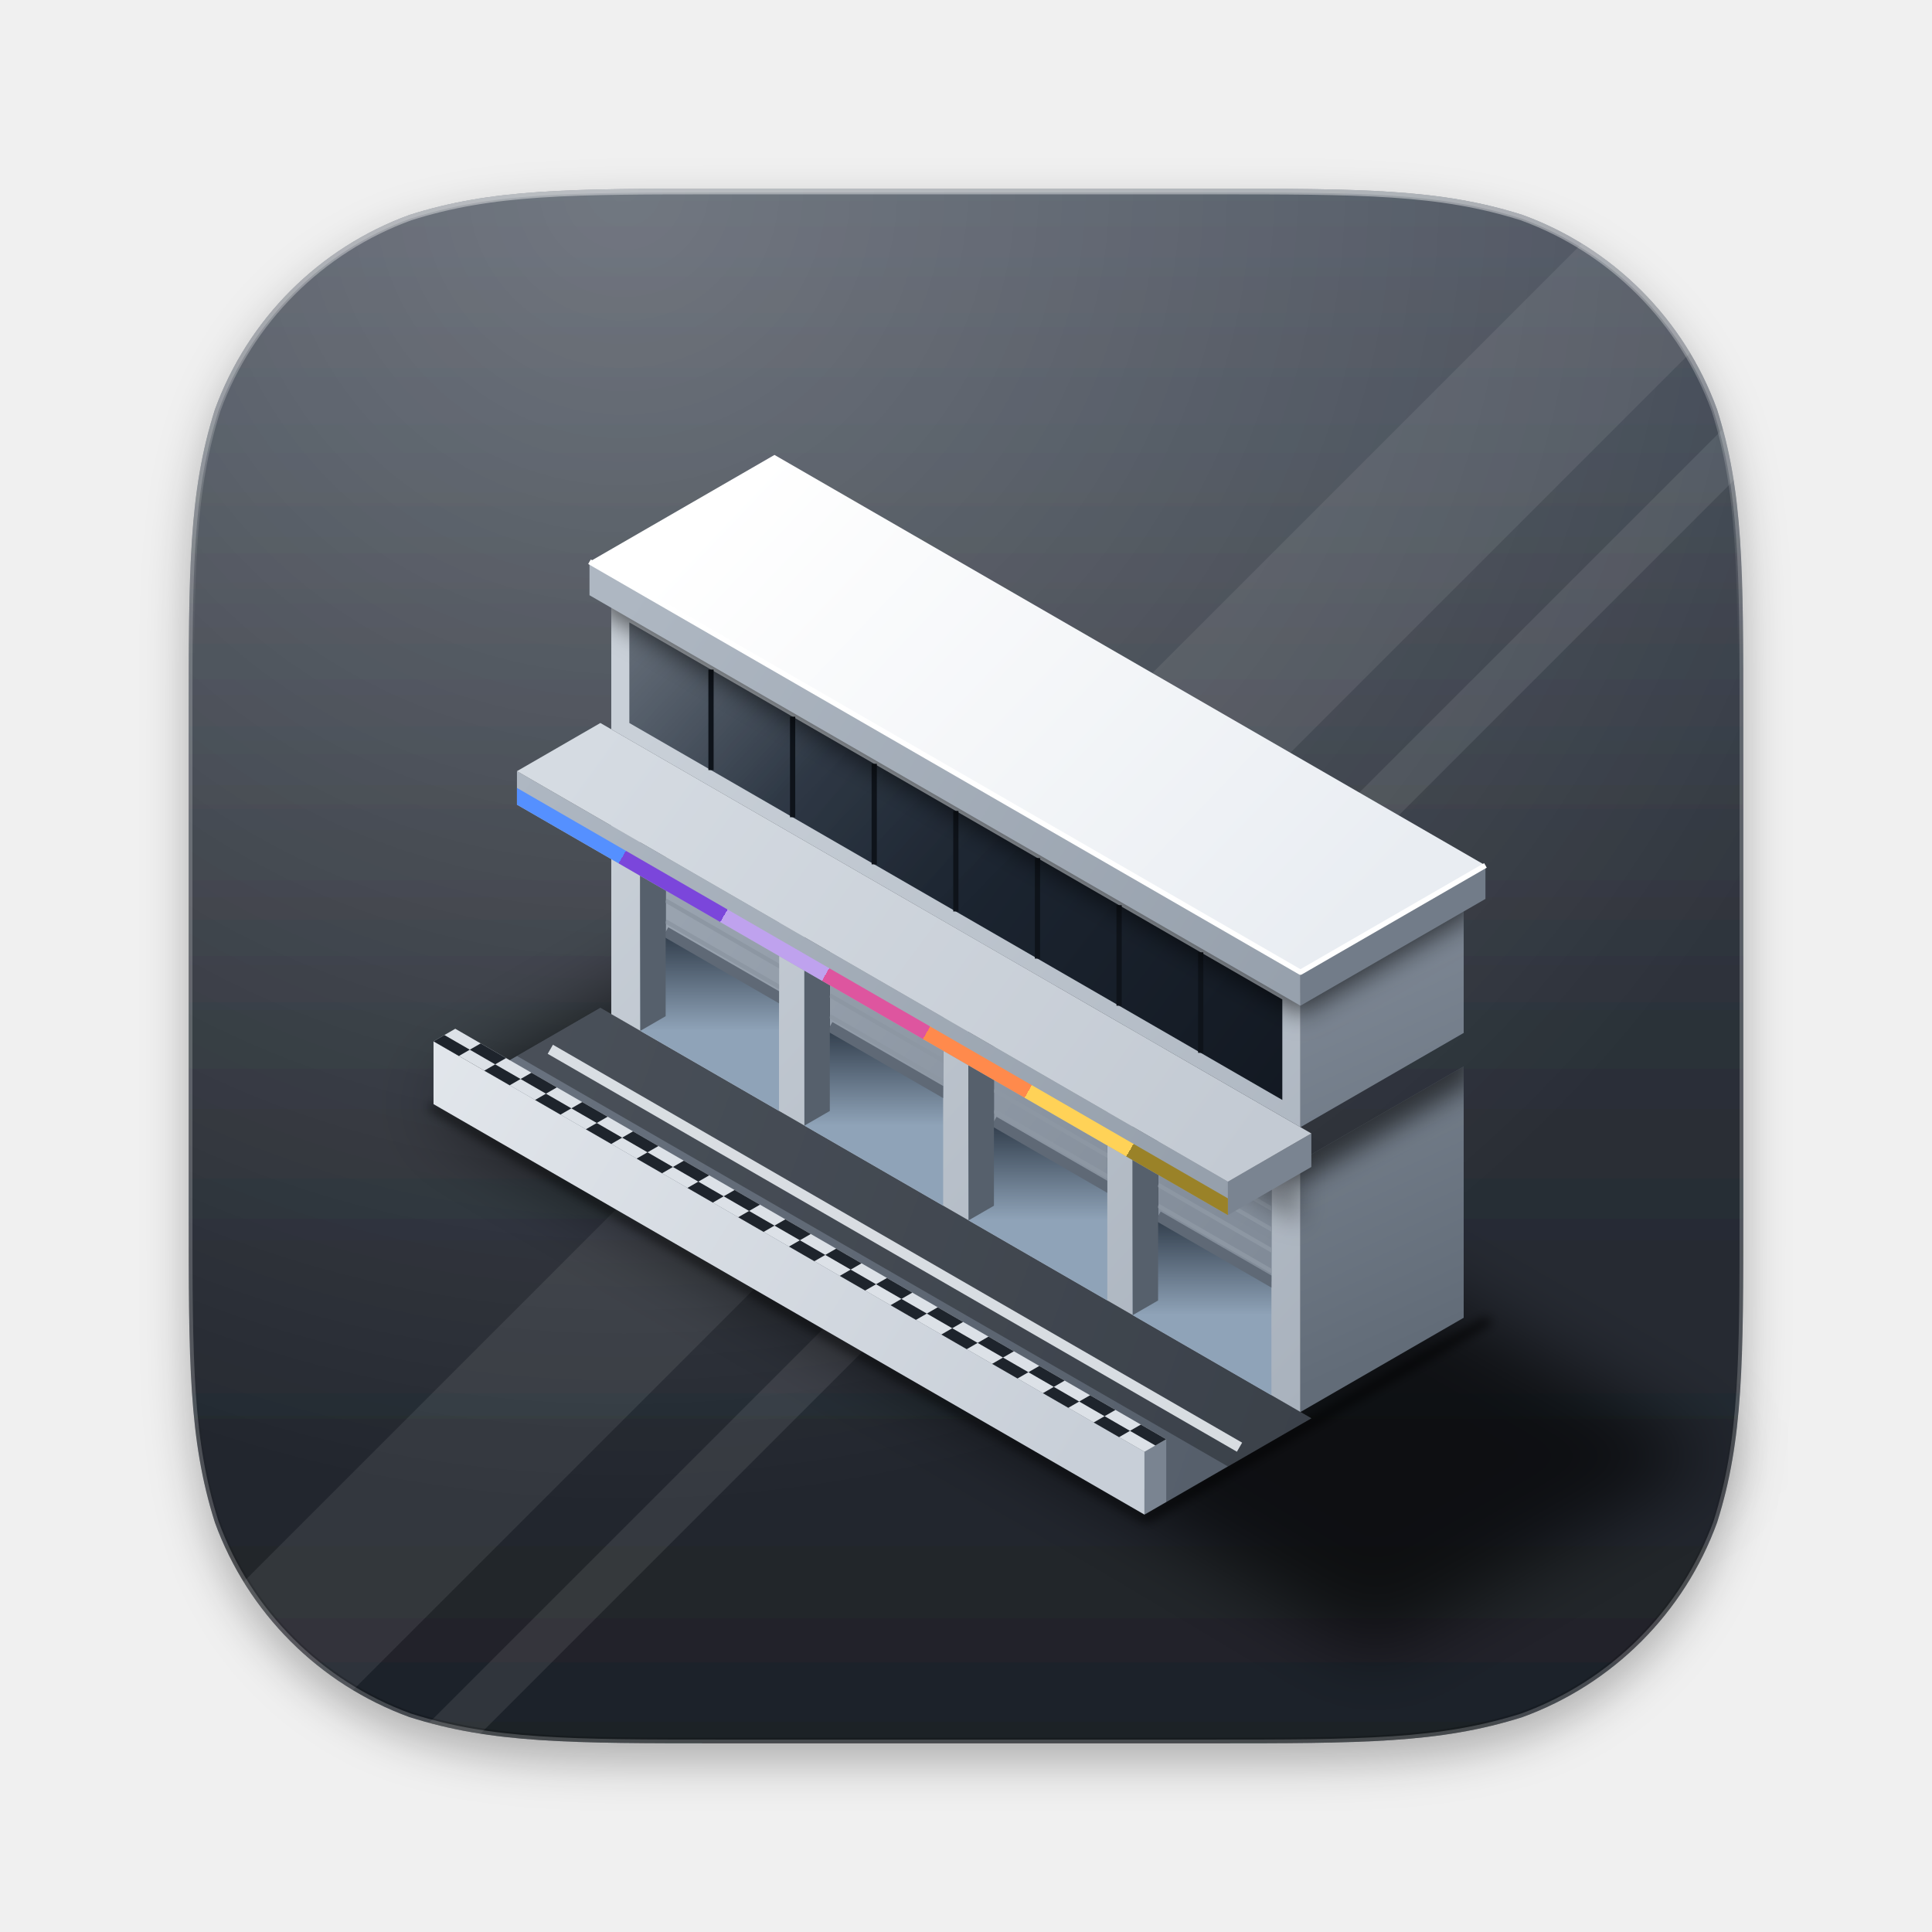
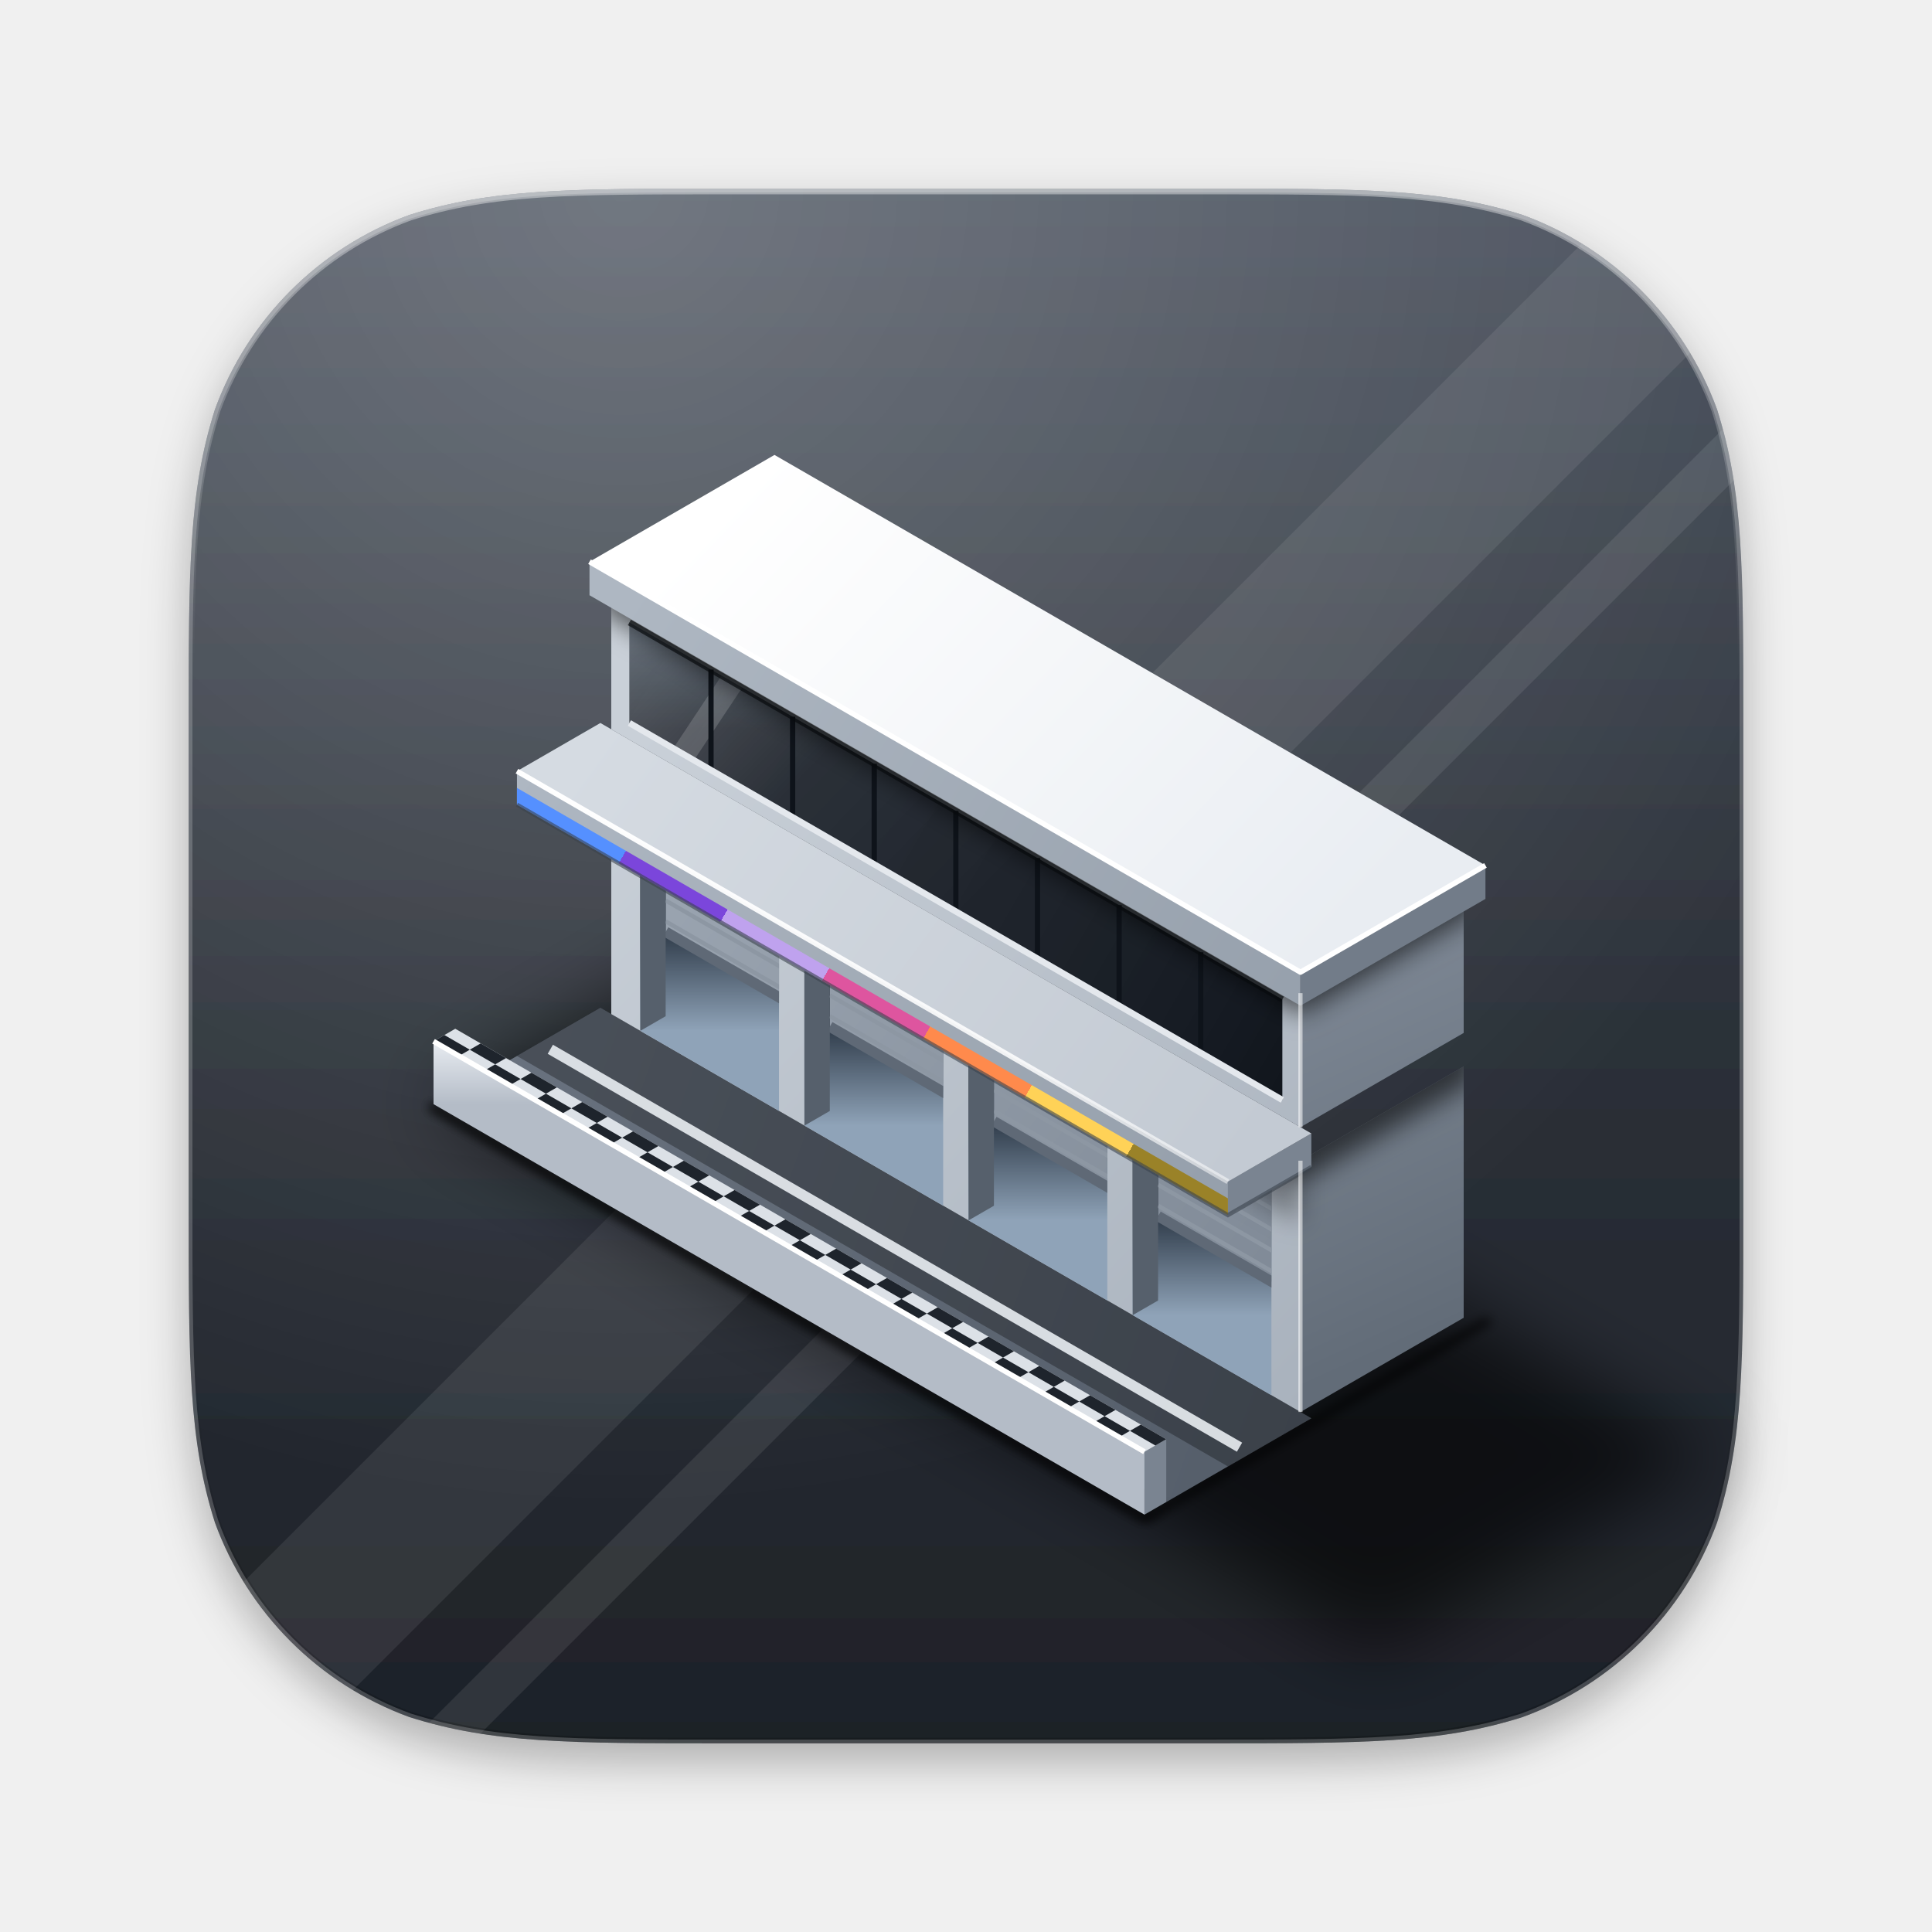
<svg xmlns="http://www.w3.org/2000/svg" width="1024" height="1024" viewBox="0 0 1024 1024">
  <defs>
    <linearGradient id="k0bg" x1="0" y1="100" x2="0" y2="924" gradientUnits="userSpaceOnUse">
      <stop offset="0" stop-color="#4A525E" />
      <stop offset="0.55" stop-color="#2B3038" />
      <stop offset="1" stop-color="#1E2228" />
    </linearGradient>
    <radialGradient id="k0sheen" cx="330.72" cy="100" r="700.4" gradientUnits="userSpaceOnUse">
      <stop offset="0" stop-color="#FFFFFF" stop-opacity="0.22" />
      <stop offset="1" stop-color="#FFFFFF" stop-opacity="0" />
    </radialGradient>
    <linearGradient id="k0edge" x1="0" y1="100" x2="0" y2="924" gradientUnits="userSpaceOnUse">
      <stop offset="0" stop-color="#FFFFFF" stop-opacity="0.4" />
      <stop offset="0.3" stop-color="#FFFFFF" stop-opacity="0" />
      <stop offset="0.75" stop-color="#000000" stop-opacity="0" />
      <stop offset="1" stop-color="#000000" stop-opacity="0.18" />
    </linearGradient>
    <clipPath id="k0clip">
      <path d="M383.41 100H640.59C722.19 100 763 100 806.92 113.89C854.88 131.34 892.66 169.12 910.11 217.08C924 261 924 301.81 924 383.41V640.59C924 722.19 924 763 910.11 806.92C892.66 854.88 854.88 892.66 806.92 910.11C763 924 722.19 924 640.59 924H383.41C301.81 924 261 924 217.08 910.11C169.12 892.66 131.34 854.88 113.89 806.92C100 763 100 722.19 100 640.59V383.41C100 301.81 100 261 113.89 217.08C131.34 169.12 169.12 131.34 217.08 113.89C261 100 301.81 100 383.41 100Z" />
    </clipPath>
    <filter id="k0gs" x="-20%" y="-20%" width="140%" height="140%">
      <feDropShadow dx="0" dy="10" stdDeviation="12" flood-color="#07080A" flood-opacity="0.32" />
    </filter>
    <filter id="k0ts" color-interpolation-filters="sRGB" x="-10%" y="-10%" width="120%" height="125%">
      <feDropShadow dx="0" dy="10" stdDeviation="12" flood-color="#000" flood-opacity="0.28" />
    </filter>
    <linearGradient id="k0btop" gradientUnits="userSpaceOnUse" x1="72.75" y1="-264" x2="329.09" y2="-20">
      <stop offset="0" stop-color="#FFFFFF" />
      <stop offset="1" stop-color="#E9EDF2" />
    </linearGradient>
    <linearGradient id="k0bfront" gradientUnits="userSpaceOnUse" x1="0" y1="-120" x2="329.09" y2="190">
      <stop offset="0" stop-color="#C9D0D8" />
      <stop offset="1" stop-color="#A9B2BD" />
    </linearGradient>
    <linearGradient id="k0bend" gradientUnits="userSpaceOnUse" x1="329.09" y1="-26" x2="407.03" y2="145">
      <stop offset="0" stop-color="#7E8895" />
      <stop offset="1" stop-color="#626C78" />
    </linearGradient>
    <linearGradient id="k0bcnpTop" gradientUnits="userSpaceOnUse" x1="-5.2" y1="-139" x2="294.45" y2="80">
      <stop offset="0" stop-color="#D5DBE2" />
      <stop offset="1" stop-color="#C3CAD3" />
    </linearGradient>
    <linearGradient id="k0bcnpFront" gradientUnits="userSpaceOnUse" x1="-45.03" y1="-116" x2="294.45" y2="96">
      <stop offset="0" stop-color="#E4E8ED" />
      <stop offset="1" stop-color="#C8CFD8" />
    </linearGradient>
    <linearGradient id="k0bedge" gradientUnits="userSpaceOnUse" x1="-45.03" y1="-116" x2="294.45" y2="96">
      <stop offset="0" stop-color="#AEB7C2" />
      <stop offset="1" stop-color="#959FAB" />
    </linearGradient>
-     <linearGradient id="k0bglass" gradientUnits="userSpaceOnUse" x1="0" y1="-200" x2="329.09" y2="54">
-       <stop offset="0" stop-color="#34404F" />
-       <stop offset="0.5" stop-color="#1C2531" />
+     <linearGradient id="k0bglass" gradientUnits="userSpaceOnUse" x1="0" y1="-200" x2="0" y2="-136">
+       <stop offset="0" stop-color="#4A5B70" />
+       <stop offset="0.45" stop-color="#222D3A" />
      <stop offset="1" stop-color="#121821" />
+     </linearGradient>
+     <linearGradient id="k0bglassL" gradientUnits="userSpaceOnUse" x1="0" y1="-136" x2="329.09" y2="54">
+       <stop offset="0" stop-color="#FFFFFF" stop-opacity="0.06" />
+       <stop offset="1" stop-color="#000000" stop-opacity="0.18" />
+     </linearGradient>
+     <linearGradient id="k0bspec" gradientUnits="userSpaceOnUse" x1="-45.03" y1="-116" x2="294.45" y2="80">
+       <stop offset="0" stop-color="#FFFFFF" />
+       <stop offset="0.7" stop-color="#FFFFFF" stop-opacity="0.85" />
+       <stop offset="1" stop-color="#FFFFFF" stop-opacity="0.5" />
+     </linearGradient>
+     <linearGradient id="k0bpwFront" gradientUnits="userSpaceOnUse" x1="-84.87" y1="13" x2="-84.87" y2="43">
+       <stop offset="0" stop-color="#E8ECF1" />
+       <stop offset="1" stop-color="#B4BCC7" />
    </linearGradient>
    <linearGradient id="k0bsheen" gradientUnits="userSpaceOnUse" x1="0" y1="-200" x2="164.54" y2="-41">
      <stop offset="0" stop-color="#FFFFFF" stop-opacity="0.28" />
      <stop offset="0.55" stop-color="#FFFFFF" stop-opacity="0.04" />
      <stop offset="1" stop-color="#FFFFFF" stop-opacity="0" />
    </linearGradient>
    <linearGradient id="k0bdoor" gradientUnits="userSpaceOnUse" x1="0" y1="-120" x2="329.09" y2="142">
      <stop offset="0" stop-color="#9EA8B4" />
      <stop offset="1" stop-color="#7F8996" />
    </linearGradient>
    <linearGradient id="k0bapron" gradientUnits="userSpaceOnUse" x1="-84.87" y1="43" x2="334.29" y2="193">
      <stop offset="0" stop-color="#6A7380" />
      <stop offset="1" stop-color="#545D69" />
    </linearGradient>
    <linearGradient id="k0bstripe" gradientUnits="userSpaceOnUse" x1="-45.03" y1="-100" x2="294.45" y2="96">
      <stop offset="0" stop-color="#5590FF" />
      <stop offset="0.143" stop-color="#5590FF" />
      <stop offset="0.143" stop-color="#7B46DB" />
      <stop offset="0.286" stop-color="#7B46DB" />
      <stop offset="0.286" stop-color="#BFA2EE" />
      <stop offset="0.429" stop-color="#BFA2EE" />
      <stop offset="0.429" stop-color="#DE559F" />
      <stop offset="0.571" stop-color="#DE559F" />
      <stop offset="0.571" stop-color="#FF8A4C" />
      <stop offset="0.714" stop-color="#FF8A4C" />
      <stop offset="0.714" stop-color="#FFD257" />
      <stop offset="0.857" stop-color="#FFD257" />
      <stop offset="0.857" stop-color="#9A8228" />
      <stop offset="1" stop-color="#9A8228" />
    </linearGradient>
    <linearGradient id="k0blong" gradientUnits="userSpaceOnUse" x1="0" y1="0" x2="160" y2="100">
      <stop offset="0" stop-color="#000000" stop-opacity="0.55" />
      <stop offset="1" stop-color="#000000" stop-opacity="0" />
    </linearGradient>
    <filter id="k0bsoft" x="-40%" y="-40%" width="180%" height="180%" color-interpolation-filters="sRGB">
      <feGaussianBlur stdDeviation="18" />
    </filter>
    <filter id="k0bcrisp" x="-40%" y="-40%" width="180%" height="180%" color-interpolation-filters="sRGB">
      <feGaussianBlur stdDeviation="2.5" />
    </filter>
    <filter id="k0bao" x="-40%" y="-40%" width="180%" height="180%" color-interpolation-filters="sRGB">
      <feGaussianBlur stdDeviation="6" />
    </filter>
    <clipPath id="k0bbay0">
      <path d="M13.86 8L80.11 46.25L80.11 -59.75L13.86 -98Z" />
    </clipPath>
    <linearGradient id="k0bin0" gradientUnits="userSpaceOnUse" x1="13.86" y1="-98" x2="13.86" y2="8">
      <stop offset="0" stop-color="#0E1318" />
      <stop offset="0.55" stop-color="#2E3A48" />
      <stop offset="1" stop-color="#8FA3B8" />
    </linearGradient>
    <clipPath id="k0bbay1">
      <path d="M92.23 53.25L158.48 91.5L158.48 -14.5L92.23 -52.75Z" />
    </clipPath>
    <linearGradient id="k0bin1" gradientUnits="userSpaceOnUse" x1="92.23" y1="-52.75" x2="92.23" y2="53.25">
      <stop offset="0" stop-color="#0E1318" />
      <stop offset="0.55" stop-color="#2E3A48" />
      <stop offset="1" stop-color="#8FA3B8" />
    </linearGradient>
    <clipPath id="k0bbay2">
      <path d="M170.61 98.5L236.86 136.75L236.86 30.75L170.61 -7.5Z" />
    </clipPath>
    <linearGradient id="k0bin2" gradientUnits="userSpaceOnUse" x1="170.61" y1="-7.5" x2="170.61" y2="98.5">
      <stop offset="0" stop-color="#0E1318" />
      <stop offset="0.55" stop-color="#2E3A48" />
      <stop offset="1" stop-color="#8FA3B8" />
    </linearGradient>
    <clipPath id="k0bbay3">
      <path d="M248.98 143.75L315.23 182L315.23 76L248.98 37.75Z" />
    </clipPath>
    <linearGradient id="k0bin3" gradientUnits="userSpaceOnUse" x1="248.98" y1="37.75" x2="248.98" y2="143.75">
      <stop offset="0" stop-color="#0E1318" />
      <stop offset="0.55" stop-color="#2E3A48" />
      <stop offset="1" stop-color="#8FA3B8" />
    </linearGradient>
    <clipPath id="k0bg0">
      <path d="M0 0L329.09 190L329.09 70L0 -120ZM329.09 190L407.03 145L407.03 25L329.09 70Z" />
    </clipPath>
    <clipPath id="k0bup">
      <path d="M0 -136L329.09 54L329.09 -10L0 -200ZM329.09 54L407.03 9L407.03 -55L329.09 -10Z" />
    </clipPath>
  </defs>
  <path d="M383.41 100H640.59C722.19 100 763 100 806.92 113.89C854.88 131.34 892.66 169.12 910.11 217.08C924 261 924 301.81 924 383.41V640.59C924 722.19 924 763 910.11 806.92C892.66 854.88 854.88 892.66 806.92 910.11C763 924 722.19 924 640.59 924H383.41C301.81 924 261 924 217.08 910.11C169.12 892.66 131.34 854.88 113.89 806.92C100 763 100 722.19 100 640.59V383.41C100 301.81 100 261 113.89 217.08C131.34 169.12 169.12 131.34 217.08 113.89C261 100 301.81 100 383.41 100Z" fill="url(#k0bg)" filter="url(#k0ts)" />
  <g clip-path="url(#k0clip)">
    <path d="M60 907.52L907.52 60L1022.88 60L60 1022.88Z" fill="#FFFFFF" opacity="0.08" />
    <path d="M60 1080.56L1080.56 60L1113.52 60L60 1113.52Z" fill="#FFFFFF" opacity="0.088" />
    <rect x="100" y="100" width="824" height="824" fill="url(#k0sheen)" />
    <path d="M383.41 100H640.59C722.19 100 763 100 806.92 113.89C854.88 131.34 892.66 169.12 910.11 217.08C924 261 924 301.81 924 383.41V640.59C924 722.19 924 763 910.11 806.92C892.66 854.88 854.88 892.66 806.92 910.11C763 924 722.19 924 640.59 924H383.41C301.81 924 261 924 217.08 910.11C169.12 892.66 131.34 854.88 113.89 806.92C100 763 100 722.19 100 640.59V383.41C100 301.81 100 261 113.89 217.08C131.34 169.12 169.12 131.34 217.08 113.89C261 100 301.81 100 383.41 100Z" fill="none" stroke="url(#k0edge)" stroke-width="6" />
    <path d="M383.41 100H640.59C722.19 100 763 100 806.92 113.89C854.88 131.34 892.66 169.12 910.11 217.08C924 261 924 301.81 924 383.41V640.59C924 722.19 924 763 910.11 806.92C892.66 854.88 854.88 892.66 806.92 910.11C763 924 722.19 924 640.59 924H383.41C301.81 924 261 924 217.08 910.11C169.12 892.66 131.34 854.88 113.89 806.92C100 763 100 722.19 100 640.59V383.41C100 301.81 100 261 113.89 217.08C131.34 169.12 169.12 131.34 217.08 113.89C261 100 301.81 100 383.41 100Z" fill="none" stroke="#FFFFFF" stroke-opacity="0.2" stroke-width="4" />
  </g>
  <g transform="translate(512 512) scale(1) translate(-512 -512)">
    <g transform="translate(323.98 537.49) scale(1.11)">
      <g filter="url(#k0bsoft)" opacity="0.75">
        <path d="M-84.87 43L254.61 239L364.61 305L527.42 211L187.94 15L77.94 -51Z" fill="#000" opacity="0.8" />
      </g>
      <g filter="url(#k0bcrisp)" opacity="0.8">
        <path d="M-84.87 43L254.61 239L417.42 145L420.89 147L255.48 242.5L-87.47 44.5Z" fill="#000" />
      </g>
      <path d="M-74.48 37L265 233L334.29 193L-5.2 -3Z" fill="url(#k0bapron)" />
      <path d="M-45.03 20L294.45 216L334.29 193L-5.2 -3Z" fill="#000" opacity="0.3" />
      <path d="M-29.1 16.8L299.99 206.8" stroke="#E9EDF2" stroke-opacity="0.9" stroke-width="5" />
      <path d="M0 0L329.09 190L329.09 70L0 -120Z" fill="url(#k0bfront)" />
      <path d="M329.09 190L407.03 145L407.03 25L329.09 70Z" fill="url(#k0bend)" />
      <g clip-path="url(#k0bbay0)">
        <path d="M13.86 8L80.11 46.25L80.11 -59.75L13.86 -98Z" fill="url(#k0bin0)" />
        <path d="M25.98 -39.28L92.23 -1.03L92.23 -66.75L25.98 -105Z" fill="url(#k0bdoor)" />
        <path d="M25.98 -44.28L92.23 -6.03M25.98 -54.23L92.23 -15.98M25.98 -64.19L92.23 -25.94M25.98 -74.14L92.23 -35.89M25.98 -84.09L92.23 -45.84M25.98 -94.05L92.23 -55.8" stroke="#8D97A3" stroke-width="2" />
        <path d="M25.98 -39.28L92.23 -1.03" stroke="#5F6976" stroke-width="5" />
        <path d="M13.86 8L25.98 1L25.98 -105L13.86 -98Z" fill="#56606C" />
        <path d="M13.86 -98L80.11 -59.75L92.23 -66.75L25.98 -105Z" fill="#2B323B" />
      </g>
      <g clip-path="url(#k0bbay1)">
        <path d="M92.23 53.25L158.48 91.5L158.48 -14.5L92.23 -52.75Z" fill="url(#k0bin1)" />
        <path d="M104.36 5.97L170.61 44.22L170.61 -21.5L104.36 -59.75Z" fill="url(#k0bdoor)" />
        <path d="M104.36 0.97L170.61 39.22M104.36 -8.98L170.61 29.27M104.36 -18.94L170.61 19.31M104.36 -28.89L170.61 9.36M104.36 -38.84L170.61 -0.59M104.36 -48.8L170.61 -10.55" stroke="#8D97A3" stroke-width="2" />
        <path d="M104.36 5.97L170.61 44.22" stroke="#5F6976" stroke-width="5" />
        <path d="M92.23 53.25L104.36 46.25L104.36 -59.75L92.23 -52.75Z" fill="#56606C" />
        <path d="M92.23 -52.75L158.48 -14.5L170.61 -21.5L104.36 -59.75Z" fill="#2B323B" />
      </g>
      <g clip-path="url(#k0bbay2)">
        <path d="M170.61 98.5L236.86 136.75L236.86 30.75L170.61 -7.5Z" fill="url(#k0bin2)" />
        <path d="M182.73 51.22L248.98 89.47L248.98 23.75L182.73 -14.5Z" fill="url(#k0bdoor)" />
        <path d="M182.73 46.22L248.98 84.47M182.73 36.27L248.98 74.52M182.73 26.31L248.98 64.56M182.73 16.36L248.98 54.61M182.73 6.41L248.98 44.66M182.73 -3.55L248.98 34.7" stroke="#8D97A3" stroke-width="2" />
        <path d="M182.73 51.22L248.98 89.47" stroke="#5F6976" stroke-width="5" />
        <path d="M170.61 98.5L182.73 91.5L182.73 -14.5L170.61 -7.5Z" fill="#56606C" />
        <path d="M170.61 -7.5L236.86 30.75L248.98 23.75L182.73 -14.5Z" fill="#2B323B" />
      </g>
      <g clip-path="url(#k0bbay3)">
        <path d="M248.98 143.75L315.23 182L315.23 76L248.98 37.75Z" fill="url(#k0bin3)" />
        <path d="M261.11 96.47L327.36 134.72L327.36 69L261.11 30.75Z" fill="url(#k0bdoor)" />
        <path d="M261.11 91.47L327.36 129.72M261.11 81.52L327.36 119.77M261.11 71.56L327.36 109.81M261.11 61.61L327.36 99.86M261.11 51.66L327.36 89.91M261.11 41.7L327.36 79.95" stroke="#8D97A3" stroke-width="2" />
        <path d="M261.11 96.47L327.36 134.72" stroke="#5F6976" stroke-width="5" />
        <path d="M248.98 143.75L261.11 136.75L261.11 30.75L248.98 37.75Z" fill="#56606C" />
        <path d="M248.98 37.75L315.23 76L327.36 69L261.11 30.75Z" fill="#2B323B" />
      </g>
      <g clip-path="url(#k0bg0)">
        <g filter="url(#k0bao)" opacity="0.6">
          <path d="M-5.2 -113L329.09 80L412.23 32L412.23 16L-5.2 -129Z" fill="#000" />
        </g>
      </g>
      <g clip-path="url(#k0bg0)">
        <g filter="url(#k0bao)" opacity="0.35">
          <path d="M-5.2 -93L329.09 100L329.09 66L-5.2 -127Z" fill="#000" />
        </g>
      </g>
      <path d="M0 -136L329.09 54L329.09 -10L0 -200Z" fill="url(#k0bfront)" />
      <path d="M329.09 54L407.03 9L407.03 -55L329.09 -10Z" fill="url(#k0bend)" />
      <path d="M8.66 -139L320.43 41L320.43 -7L8.66 -187Z" fill="url(#k0bglass)" />
+       <path d="M8.66 -139L320.43 41L320.43 -7L8.66 -187Z" fill="url(#k0bglassL)" />
      <path d="M8.66 -139L320.43 41L320.43 -7L8.66 -187Z" fill="url(#k0bsheen)" />
+       <path d="M52.65 -161.6L62.53 -155.9L39.49 -121.2L29.62 -126.9Z" fill="#FFFFFF" opacity="0.16" />
      <path d="M47.63 -116.5L47.63 -164.5M86.6 -94L86.6 -142M125.57 -71.5L125.57 -119.5M164.54 -49L164.54 -97M203.52 -26.5L203.52 -74.5M242.49 -4L242.49 -52M281.46 18.5L281.46 -29.5" stroke="#0E131A" stroke-width="2.5" />
+       <path d="M8.66 -139L320.43 41" stroke="#E4E8ED" stroke-width="3" />
+       <path d="M8.66 -187L320.43 -7" stroke="#0B0F14" stroke-width="3" opacity="0.7" />
      <g clip-path="url(#k0bup)">
        <g filter="url(#k0bao)" opacity="0.6">
          <path d="M-5.2 -193L329.09 0L412.23 -48L412.23 -64L-5.2 -209Z" fill="#000" />
        </g>
      </g>
      <path d="M-45.03 -100L294.45 96L294.45 80L-45.03 -116Z" fill="url(#k0bedge)" />
      <path d="M294.45 96L334.29 73L334.29 57L294.45 80Z" fill="#7A8491" />
      <path d="M-45.03 -116L294.45 80L334.29 57L-5.2 -139Z" fill="url(#k0bcnpTop)" />
      <path d="M-45.03 -100L294.45 96L294.45 88L-45.03 -108Z" fill="url(#k0bstripe)" />
+       <path d="M-45.03 -116L294.45 80" stroke="url(#k0bspec)" stroke-width="2.5" />
+       <path d="M-45.03 -100L294.45 96L334.29 73" stroke="#3A424C" stroke-width="2" fill="none" opacity="0.6" />
      <path d="M-10.39 -200L329.09 -4L329.09 -20L-10.39 -216Z" fill="url(#k0bedge)" />
      <path d="M329.09 -4L417.42 -55L417.42 -71L329.09 -20Z" fill="#727C89" />
      <path d="M-10.39 -216L329.09 -20L417.42 -71L77.94 -267Z" fill="url(#k0btop)" />
      <path d="M-10.39 -216L329.09 -20L417.42 -71" stroke="#FFFFFF" stroke-width="2.5" fill="none" stroke-linejoin="round" />
-       <path d="M-84.87 43L254.61 239L254.61 209L-84.87 13Z" fill="url(#k0bcnpFront)" />
+       <g filter="url(#k0bcrisp)" opacity="0.8">
+         <path d="M-84.87 43L254.61 239L267.6 234.5L254.61 242L-87.47 44.5Z" fill="#000" />
+       </g>
+       <path d="M-84.87 43L254.61 239L254.61 209L-84.87 13Z" fill="url(#k0bpwFront)" />
      <path d="M254.61 239L265 233L265 203L254.61 209Z" fill="#7A8491" />
      <path d="M-84.87 13L254.61 209L265 203L-74.48 7Z" fill="#DCE1E7" />
      <path d="M-84.87 13L-72.75 20L-67.55 17L-79.67 10ZM-67.55 17L-55.43 24L-50.23 21L-62.35 14ZM-60.62 27L-48.5 34L-43.3 31L-55.43 24ZM-43.3 31L-31.18 38L-25.98 35L-38.11 28ZM-36.37 41L-24.25 48L-19.05 45L-31.18 38ZM-19.05 45L-6.93 52L-1.73 49L-13.86 42ZM-12.12 55L0 62L5.2 59L-6.93 52ZM5.2 59L17.32 66L22.52 63L10.39 56ZM12.12 69L24.25 76L29.44 73L17.32 66ZM29.44 73L41.57 80L46.77 77L34.64 70ZM36.37 83L48.5 90L53.69 87L41.57 80ZM53.69 87L65.82 94L71.01 91L58.89 84ZM60.62 97L72.75 104L77.94 101L65.82 94ZM77.94 101L90.07 108L95.26 105L83.14 98ZM84.87 111L96.99 118L102.19 115L90.07 108ZM102.19 115L114.32 122L119.51 119L107.39 112ZM109.12 125L121.24 132L126.44 129L114.32 122ZM126.44 129L138.56 136L143.76 133L131.64 126ZM133.37 139L145.49 146L150.69 143L138.56 136ZM150.69 143L162.81 150L168.01 147L155.88 140ZM157.62 153L169.74 160L174.94 157L162.81 150ZM174.94 157L187.06 164L192.26 161L180.13 154ZM181.87 167L193.99 174L199.19 171L187.06 164ZM199.19 171L211.31 178L216.51 175L204.38 168ZM206.11 181L218.24 188L223.43 185L211.31 178ZM223.43 185L235.56 192L240.76 189L228.63 182ZM230.36 195L242.49 202L247.68 199L235.56 192ZM247.68 199L259.81 206L265 203L252.88 196Z" fill="#1E242C" />
+       <path d="M-84.87 13L254.61 209" stroke="#FFFFFF" stroke-width="2.5" />
+       <path d="M329.09 190L329.09 70M329.09 54L329.09 -10" stroke="#FFFFFF" stroke-width="2" opacity="0.55" />
    </g>
  </g>
</svg>
